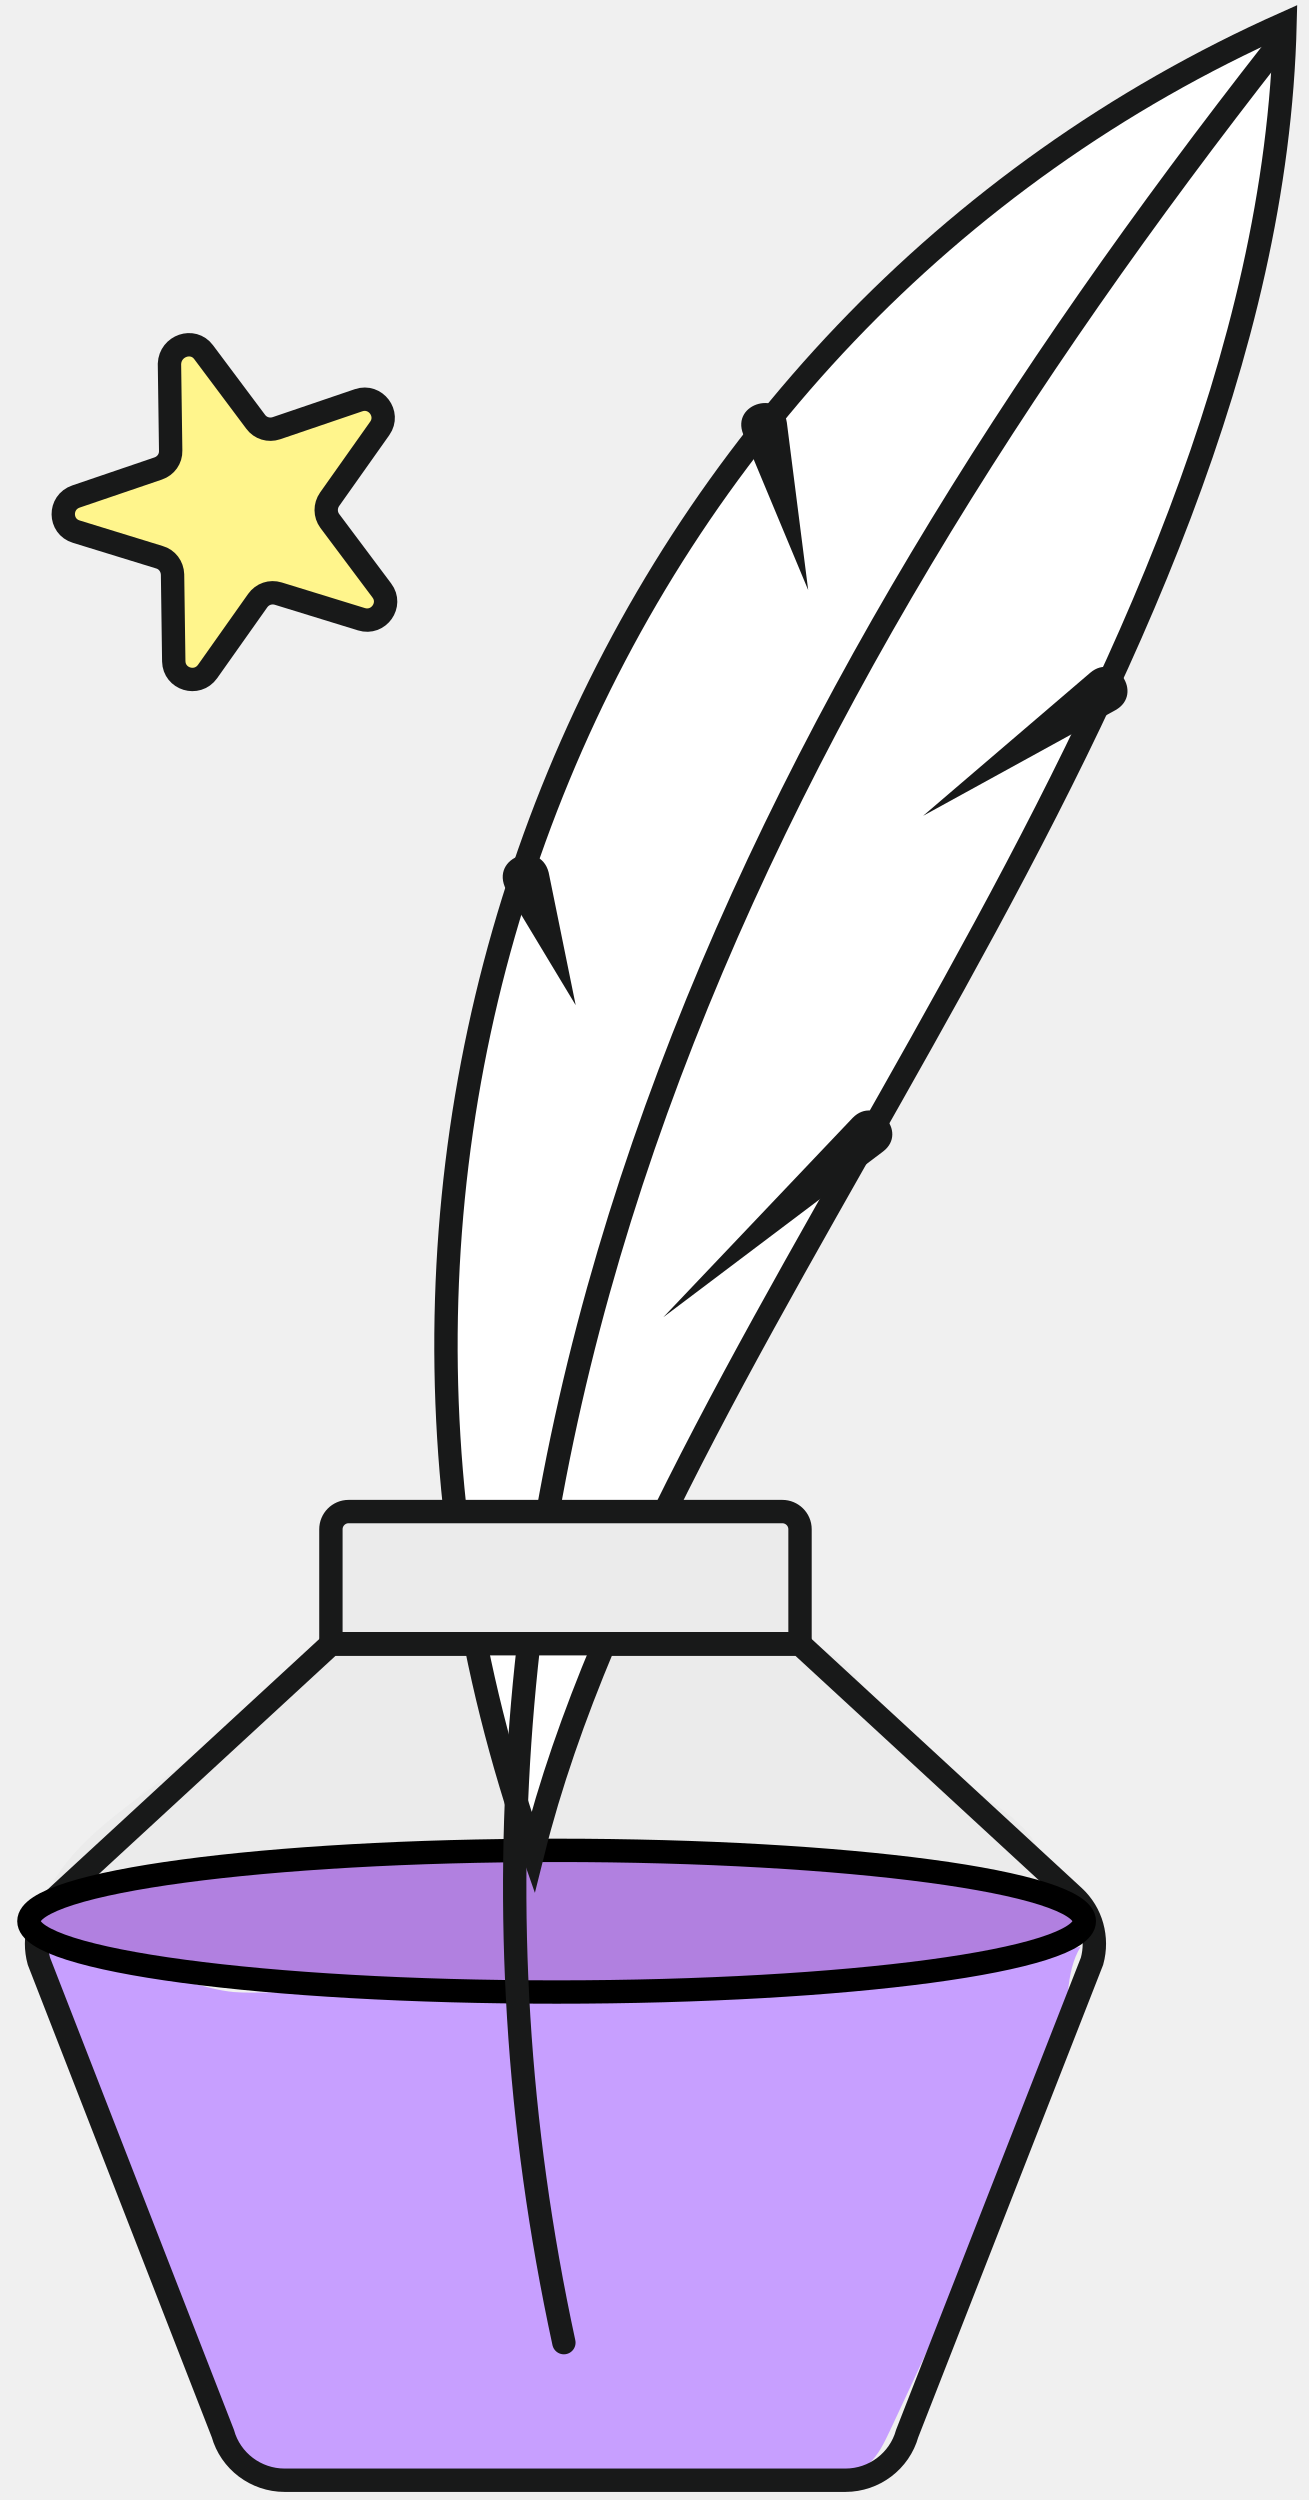
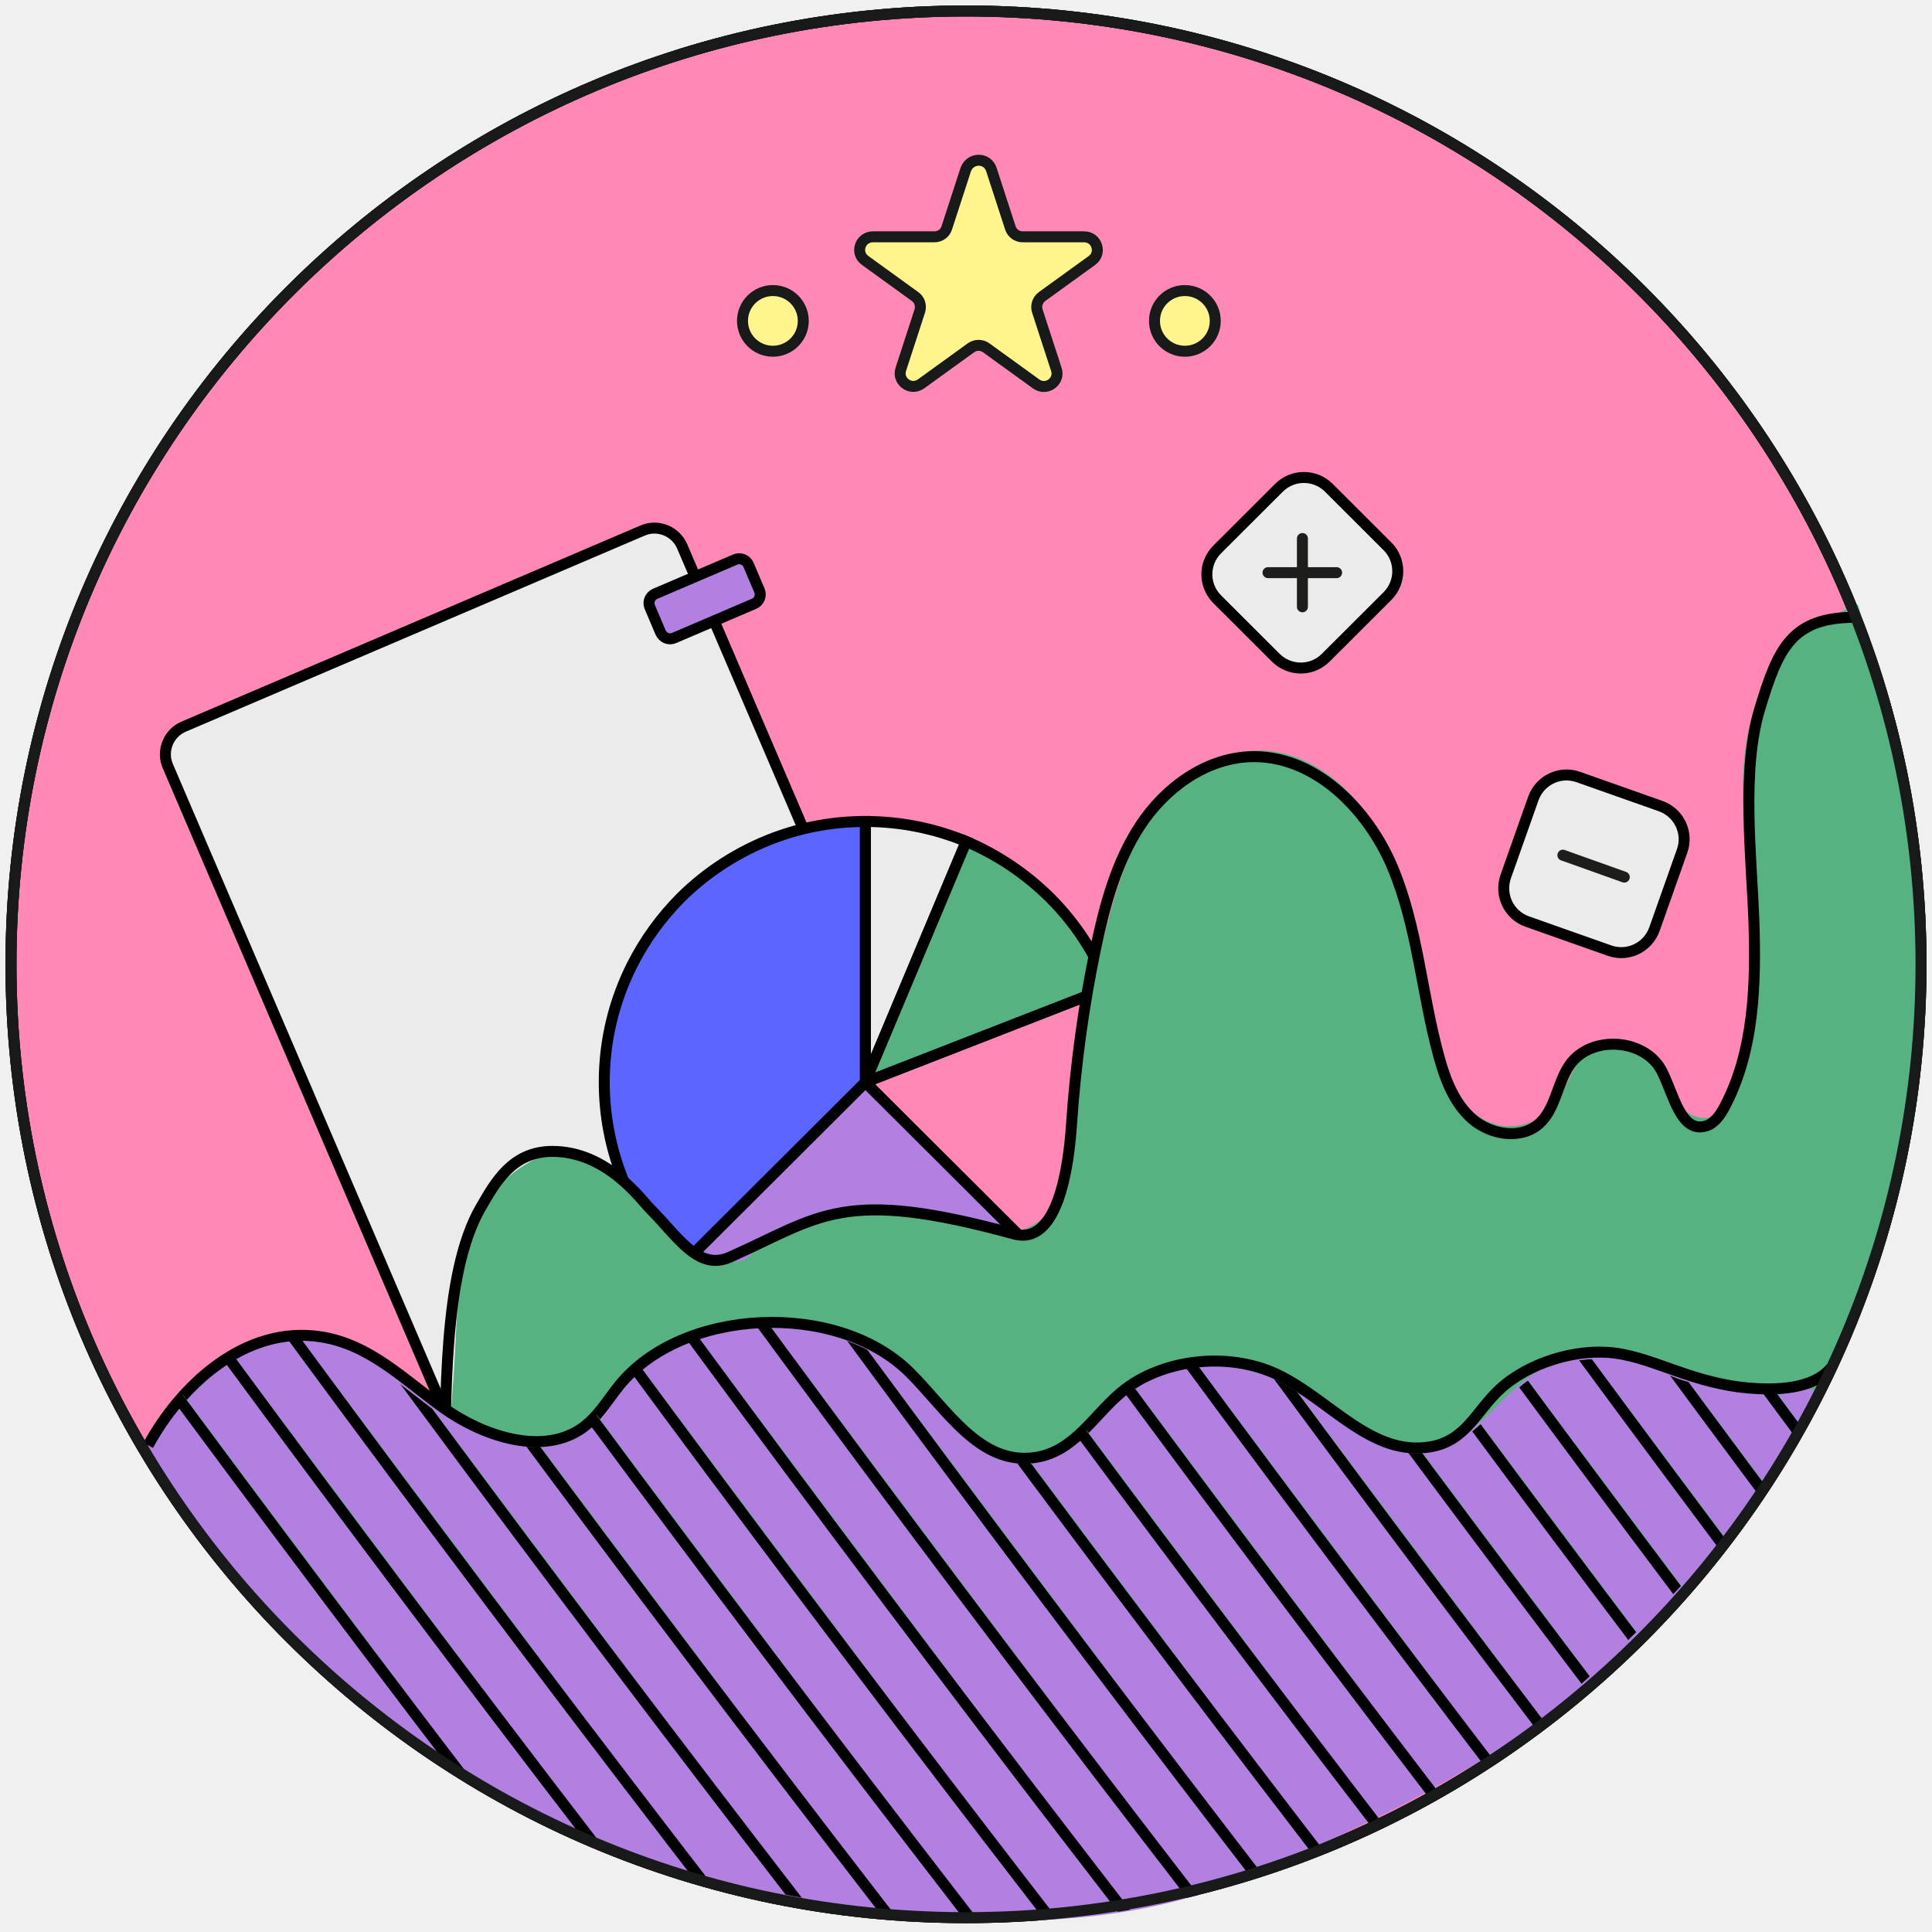
- <svg xmlns="http://www.w3.org/2000/svg" width="56" height="107" viewBox="0 0 56 107" fill="none">
-   <path d="M8.715 15.074L10.942 18.051C11.146 18.332 11.506 18.438 11.832 18.327L15.348 17.13C16.073 16.883 16.692 17.71 16.256 18.331L14.108 21.368C13.908 21.652 13.915 22.027 14.114 22.296L16.342 25.273C16.806 25.883 16.206 26.735 15.466 26.502L11.911 25.407C11.579 25.304 11.229 25.423 11.029 25.707L8.881 28.745C8.433 29.369 7.454 29.069 7.437 28.306L7.385 24.589C7.374 24.242 7.15 23.941 6.823 23.85L3.267 22.755C2.531 22.534 2.516 21.501 3.253 21.25L6.769 20.052C7.096 19.941 7.316 19.637 7.305 19.29L7.253 15.572C7.284 14.793 8.262 14.46 8.715 15.074Z" fill="#FFF58C" stroke="#181919" stroke-miterlimit="10" stroke-linecap="round" stroke-linejoin="round" />
-   <path d="M14.104 70.818C18.186 70.448 22.268 70.215 26.35 70.098C28.624 70.04 30.898 70.021 33.172 70.215C34.183 70.312 35.252 70.468 36.029 71.109C36.496 71.498 36.826 72.003 37.176 72.489C37.934 73.5 38.848 74.355 39.8 75.171C40.403 75.677 41.025 76.143 41.666 76.59C42.405 77.096 43.163 77.582 43.785 78.223C44.407 78.865 44.873 79.72 44.854 80.614C44.173 80.867 43.415 80.653 42.696 80.458C39.198 79.564 35.563 79.467 31.948 79.389C26.486 79.273 21.024 79.195 15.562 79.253C14.357 79.273 13.133 79.292 11.928 79.487C10.897 79.661 9.867 79.972 8.818 79.953C8.118 79.933 7.399 79.778 6.699 79.817C5.202 79.895 3.745 80.886 2.287 80.517C3.181 79.039 4.58 77.951 5.96 76.901C8.74 74.822 11.5 72.722 14.104 70.818Z" fill="#EBEBEB" />
-   <path d="M19.896 85.454C25.183 85.181 30.451 84.929 35.738 84.657C36.457 84.618 37.176 84.579 37.895 84.618C38.225 84.637 38.536 84.657 38.867 84.637C39.178 84.618 39.469 84.559 39.781 84.501C41.938 84.112 44.096 83.724 46.253 83.316C45.553 84.462 45.767 85.939 45.475 87.261C45.339 87.942 45.048 88.583 44.776 89.205C42.618 94.2 40.383 99.157 38.07 104.074C37.837 104.56 37.603 105.065 37.195 105.435C36.515 106.057 35.504 106.154 34.571 106.193C32.297 106.29 30.023 106.232 27.749 106.173C26.116 106.134 24.464 106.096 22.831 106.057C19.333 105.979 15.815 105.901 12.316 105.823C11.675 105.804 11.014 105.785 10.47 105.454C9.848 105.065 9.537 104.346 9.245 103.685C8.176 101.12 7.087 98.535 6.018 95.969C5.28 94.181 4.522 92.392 3.997 90.527C3.764 89.691 3.589 88.855 3.239 88.058C2.675 86.756 1.703 85.609 1.412 84.229C1.334 83.899 1.334 83.49 1.606 83.277C1.859 83.082 2.209 83.16 2.52 83.257C4.386 83.782 6.271 84.307 8.137 84.851C8.759 85.026 9.381 85.201 10.003 85.259C10.47 85.298 10.936 85.279 11.402 85.279C14.473 85.142 17.506 85.57 19.896 85.454Z" fill="#C79FFF" />
-   <path d="M46.739 83.938L38.828 104.152C38.498 105.338 37.41 106.154 36.185 106.154H12.18C10.956 106.154 9.867 105.338 9.537 104.152L1.665 83.938C1.393 82.946 1.684 81.877 2.442 81.177L14.163 70.371H34.241L45.962 81.177C46.72 81.877 47.011 82.946 46.739 83.938Z" stroke="#181919" stroke-miterlimit="10" />
-   <path d="M23.823 85.259C36.297 85.259 46.409 83.902 46.409 82.227C46.409 80.552 36.297 79.195 23.823 79.195C11.349 79.195 1.237 80.552 1.237 82.227C1.237 83.902 11.349 85.259 23.823 85.259Z" fill="#B180E0" stroke="black" stroke-miterlimit="10" />
-   <path d="M22.812 79.273C11.792 47.882 26.02 13.926 55 1C54.32 29.495 28.585 56.143 22.812 79.273Z" fill="white" stroke="#181919" stroke-miterlimit="10" />
-   <path d="M54.533 2.127C32.706 30 15.97 62.518 24.134 100.265" stroke="#181919" stroke-miterlimit="10" stroke-linecap="round" stroke-linejoin="round" />
-   <path d="M22.599 37.775C23.182 39.544 23.863 41.293 24.66 43.003L22.599 37.775Z" fill="white" />
-   <path d="M23.512 37.483L24.64 43.023L21.666 38.086C20.908 36.647 23.26 35.87 23.512 37.483Z" fill="#181919" />
-   <path d="M33.677 18.085L34.591 25.257L31.811 18.59C31.267 17.23 33.464 16.647 33.677 18.085Z" fill="#181919" />
-   <path d="M47.75 30.389L39.509 34.917L46.661 28.795C47.73 27.881 48.974 29.689 47.75 30.389Z" fill="#181919" />
-   <path d="M37.799 49.282L28.391 56.376L36.496 47.843C37.468 46.852 38.887 48.446 37.799 49.282Z" fill="#181919" />
-   <path d="M14.163 70.351V65.453C14.163 65.045 14.493 64.695 14.921 64.695H33.483C33.891 64.695 34.241 65.025 34.241 65.453V70.351H14.163Z" fill="#EBEBEB" stroke="#181919" stroke-miterlimit="10" />
+ <svg xmlns="http://www.w3.org/2000/svg" width="176" height="176" viewBox="0 0 176 176" fill="none">
+   <path d="M88 174.692C136.049 174.692 175 135.81 175 87.846C175 39.882 136.049 1 88 1C39.951 1 1 39.882 1 87.846C1 135.81 39.951 174.692 88 174.692Z" fill="#FF88B6" stroke="#181919" stroke-miterlimit="10" stroke-linecap="round" stroke-linejoin="round" />
+   <path d="M88 174.692C136.049 174.692 175 135.81 175 87.846C175 39.882 136.049 1 88 1C39.951 1 1 39.882 1 87.846C1 135.81 39.951 174.692 88 174.692Z" stroke="#181919" stroke-miterlimit="10" />
+   <path d="M43.337 135.213L15.286 69.785C14.69 68.403 15.344 66.791 16.728 66.196L58.546 48.328C59.93 47.733 61.545 48.386 62.141 49.767L90.192 115.195L43.337 135.213Z" fill="#EBEBEB" stroke="black" stroke-miterlimit="10" />
+   <path d="M60.18 57.619L59.2 55.316C58.988 54.836 59.219 54.279 59.7 54.087L66.967 50.977C67.448 50.766 68.005 50.996 68.198 51.476L69.178 53.78C69.39 54.26 69.159 54.817 68.678 55.009L61.411 58.118C60.93 58.33 60.392 58.099 60.18 57.619Z" fill="#B180E0" stroke="black" stroke-miterlimit="10" />
+   <path d="M88.02 76.657L78.83 98.556V74.834C82.079 74.834 85.194 75.487 88.02 76.657Z" fill="#EBEBEB" stroke="black" stroke-miterlimit="10" />
+   <path d="M102.612 98.576C102.612 102.414 101.709 106.041 100.074 109.247C98.94 111.511 97.44 113.584 95.652 115.369L78.848 98.614V98.576L100.978 89.958C102.036 92.626 102.612 95.543 102.612 98.576Z" fill="#FF88B6" stroke="black" stroke-miterlimit="10" />
+   <path d="M95.653 115.368C93.25 117.767 90.347 119.648 87.117 120.838C84.54 121.797 81.752 122.316 78.83 122.316C75.581 122.316 72.466 121.663 69.64 120.473C66.756 119.283 64.179 117.537 62.007 115.368L78.83 98.594V98.575H78.849V98.613L95.653 115.368Z" fill="#B180E0" stroke="black" stroke-miterlimit="10" />
+   <path d="M78.849 98.594H78.83" stroke="black" stroke-miterlimit="10" />
+   <path d="M100.979 89.957L78.849 98.574H78.83V98.555L88.02 76.656C90.885 77.866 93.48 79.631 95.653 81.781C97.96 84.084 99.787 86.867 100.979 89.957Z" fill="#56B381" stroke="black" stroke-miterlimit="10" />
+   <path d="M78.849 98.594H78.83" stroke="black" stroke-miterlimit="10" />
+   <path d="M78.829 74.834V98.595L62.006 115.369C59.718 113.066 57.873 110.302 56.661 107.212C55.623 104.525 55.046 101.627 55.046 98.575C55.046 94.737 55.969 91.109 57.584 87.904C58.738 85.62 60.237 83.567 62.006 81.782C64.41 79.402 67.313 77.521 70.562 76.312C73.138 75.352 75.926 74.834 78.829 74.834Z" fill="#5A66FF" stroke="black" stroke-miterlimit="10" />
+   <path d="M41.357 124.83C41.646 120.665 41.569 113.468 43.818 109.955C45.356 107.556 49.336 104.274 52.086 105.081C55.123 105.963 57.161 106.424 58.507 109.303C59.969 112.45 66.602 116.577 68.428 114.274C70.255 111.971 73.081 111.491 73.081 111.491C73.081 111.491 75.119 111.069 77.926 109.917C79.503 109.284 83.617 110.474 83.617 110.474C83.617 110.474 84.444 111.03 86.79 111.03C89.885 111.03 86.79 111.932 90.039 111.779C92.308 111.664 89.904 112.834 92.904 112.086C94.653 111.644 95.98 110.167 96.672 108.516C97.364 106.865 97.518 105.042 97.537 103.468C97.883 96.981 99.171 90.571 100.825 84.295C101.767 80.725 102.882 77.098 104.997 74.065C107.112 71.033 110.4 68.596 114.11 68.384C119.609 68.058 124.32 72.607 126.492 77.674C128.646 82.721 128.973 88.345 130.222 93.68C131.126 97.499 132.952 101.664 136.567 102.509C138.221 102.835 140.047 102.259 141.201 101.05C142.816 99.361 143.2 96.636 145.123 95.311C146.623 94.275 148.834 94.486 150.122 95.753C151.198 96.828 151.564 98.421 152.294 99.764C153.025 101.108 154.621 102.298 156.005 101.664C156.659 101.357 157.082 100.724 157.447 100.11C158.466 98.363 159.216 96.463 159.658 94.486C160.716 89.861 160.12 85.063 159.504 80.361C158.889 75.658 158.293 70.86 159.35 66.235C160.408 61.629 163.465 57.157 169.252 55.084C173.001 67.348 175.289 80.149 174.828 92.951C174.366 105.752 171.079 118.592 163.1 130.204C142.508 135.673 121.859 141.143 100.729 143.888C79.599 146.632 57.854 146.517 37.3 140.951C40.781 136.038 40.992 129.858 41.357 124.83Z" fill="#56B381" />
+   <path d="M40.396 135.021C40.742 127.882 40.223 116.136 43.818 109.956C45.106 107.749 46.644 104.889 50.316 104.889C55.296 104.889 58.372 109.265 59.218 110.109C61.737 112.624 63.583 115.81 66.486 114.524C74.773 110.839 76.676 108.113 92.384 112.412C96.326 113.487 97.345 106.463 97.614 102.394C97.979 97.02 98.71 91.665 99.806 86.407C100.632 82.472 101.69 78.499 103.901 75.16C106.112 71.82 109.707 69.153 113.726 68.941C119.628 68.634 124.608 73.624 126.877 79.056C129.145 84.487 129.511 90.514 131.068 96.195C131.645 98.325 132.471 100.513 134.144 101.953C135.817 103.392 138.547 103.833 140.2 102.375C141.719 101.031 141.835 98.69 142.988 97.02C144.93 94.237 149.891 94.583 151.41 97.615C152.467 99.707 153.121 103.219 155.37 102.586C156.178 102.356 156.678 101.607 157.081 100.878C159.812 95.753 159.965 89.669 159.773 83.873C159.562 78.077 158.62 70.208 160.292 64.642C161.965 59.076 163.195 56.217 169.06 56.236" stroke="black" stroke-miterlimit="10" />
+   <path d="M137.163 79.862L139.682 72.741C140.278 71.071 142.104 70.188 143.777 70.783L151.275 73.432C152.948 74.027 153.832 75.85 153.236 77.52L150.718 84.64C150.122 86.31 148.295 87.193 146.622 86.598L139.124 83.95C137.451 83.355 136.586 81.531 137.163 79.862Z" fill="#EBEBEB" stroke="black" stroke-miterlimit="10" />
+   <path d="M116.225 59.922L110.88 54.586C109.63 53.339 109.63 51.304 110.88 50.057L116.513 44.433C117.763 43.186 119.801 43.186 121.051 44.433L126.396 49.769C127.645 51.016 127.645 53.051 126.396 54.298L120.762 59.922C119.513 61.169 117.494 61.169 116.225 59.922Z" fill="#EBEBEB" stroke="black" stroke-miterlimit="10" />
+   <path d="M118.647 49.058V55.278" stroke="#1D1D1B" stroke-miterlimit="10" stroke-linecap="round" stroke-linejoin="round" />
+   <path d="M115.513 52.167H121.762" stroke="#1D1D1B" stroke-miterlimit="10" stroke-linecap="round" stroke-linejoin="round" />
+   <path d="M142.373 77.904L147.968 79.901" stroke="#1D1D1B" stroke-miterlimit="10" stroke-linecap="round" stroke-linejoin="round" />
+   <path d="M107.938 31.997C109.467 31.997 110.707 30.76 110.707 29.233C110.707 27.706 109.467 26.469 107.938 26.469C106.409 26.469 105.17 27.706 105.17 29.233C105.17 30.76 106.409 31.997 107.938 31.997Z" fill="#FFF58C" stroke="#181919" stroke-miterlimit="10" stroke-linecap="round" stroke-linejoin="round" />
+   <path d="M70.408 31.997C71.937 31.997 73.177 30.76 73.177 29.233C73.177 27.706 71.937 26.469 70.408 26.469C68.879 26.469 67.639 27.706 67.639 29.233C67.639 30.76 68.879 31.997 70.408 31.997Z" fill="#FFF58C" stroke="#181919" stroke-miterlimit="10" stroke-linecap="round" stroke-linejoin="round" />
+   <path d="M90.308 15.433L92.038 20.749C92.192 21.248 92.653 21.575 93.172 21.575H98.767C99.921 21.575 100.402 23.052 99.479 23.724L94.941 27.006C94.518 27.313 94.345 27.851 94.499 28.33L96.229 33.647C96.595 34.741 95.326 35.662 94.384 34.971L89.846 31.689C89.423 31.382 88.866 31.382 88.443 31.689L83.905 34.971C82.963 35.643 81.713 34.741 82.059 33.647L83.79 28.33C83.944 27.831 83.771 27.294 83.348 27.006L78.81 23.724C77.868 23.052 78.349 21.575 79.522 21.575H85.116C85.635 21.575 86.097 21.248 86.251 20.749L87.981 15.433C88.385 14.32 89.942 14.32 90.308 15.433Z" fill="#FFF58C" stroke="#181919" stroke-miterlimit="10" stroke-linecap="round" stroke-linejoin="round" />
+   <path d="M151.947 124.869C148.352 123.103 143.526 122.892 140.104 124.907C136.547 126.999 134.624 131.221 130.375 131.951C124.973 132.891 121.204 127.652 116.398 125.368C111.918 123.237 105.804 123.947 102.17 126.999C99.651 129.11 97.94 132.335 94.441 132.91C89.308 133.755 86.27 128.477 82.847 125.118C76.214 118.612 62.198 119.264 56.469 126.346C55.315 127.767 54.431 129.398 52.796 130.434C49.143 132.738 43.856 130.895 40.395 128.381C36.934 125.886 33.762 122.642 29.263 121.932C22.322 120.857 16.477 126.404 13.536 131.816C13.536 131.816 24.264 151.143 43.337 162.524C62.41 173.906 94.537 179.068 112.821 171.276C131.106 163.484 150.967 154.521 165.925 126.961C163.772 125.483 155.562 126.634 151.947 124.869Z" fill="#B180E0" />
+   <path d="M13.497 131.663C16.439 126.25 22.284 120.704 29.224 121.779C33.704 122.469 36.877 125.732 40.357 128.227C43.817 130.722 49.105 132.584 52.758 130.281C54.392 129.244 55.276 127.613 56.43 126.193C62.179 119.111 76.195 118.477 82.809 124.964C86.212 128.304 89.269 133.601 94.402 132.757C97.882 132.181 99.613 128.957 102.131 126.845C105.784 123.794 111.879 123.084 116.359 125.214C121.166 127.498 124.934 132.737 130.337 131.797C133.548 131.24 134.49 128.534 136.624 126.557C139.239 124.139 143.584 122.815 147.083 123.256C149.025 123.506 150.871 124.254 152.716 124.888C154.831 125.636 157.004 126.25 159.253 126.442C161.638 126.653 165.156 126.615 166.809 124.6" stroke="black" stroke-miterlimit="10" />
+   <mask id="mask0_457_7472" style="mask-type:luminance" maskUnits="userSpaceOnUse" x="12" y="120" width="154" height="55">
+     <path d="M12.941 132.143C15.901 126.73 21.765 121.184 28.726 122.258C33.224 122.949 36.416 126.212 39.896 128.707C43.376 131.202 48.683 133.064 52.355 130.761C53.989 129.724 54.893 128.093 56.046 126.673C61.814 119.591 75.888 118.957 82.541 125.444C85.963 128.784 89.02 134.081 94.173 133.237C97.672 132.661 99.402 129.437 101.921 127.325C105.574 124.274 111.707 123.564 116.206 125.694C121.032 127.978 124.82 133.217 130.242 132.277C134.51 131.548 136.432 127.325 140.009 125.233C143.45 123.218 148.276 123.429 151.891 125.195C155.505 126.961 162.081 126.654 165.888 127.46C159.12 140.491 138.817 160.317 125.512 166.708C115.091 171.718 101.363 175.422 90.712 174.846C62.026 173.311 46.798 165.614 33.917 155.711C26.784 150.203 17.44 136.768 12.941 132.143Z" fill="white" />
+   </mask>
+   <g mask="url(#mask0_457_7472)">
+     <path d="M159.408 94.524C181.192 124.887 203.59 154.847 226.605 184.345Z" fill="#56B381" />
+     <path d="M159.408 94.524C181.192 124.887 203.59 154.847 226.605 184.345" stroke="black" stroke-miterlimit="10" />
+     <path d="M152.16 94.524C173.943 124.887 196.342 154.847 219.356 184.345Z" fill="#56B381" />
+     <path d="M152.16 94.524C173.943 124.887 196.342 154.847 219.356 184.345" stroke="black" stroke-miterlimit="10" />
+     <path d="M144.892 94.524C166.676 124.887 189.075 154.847 212.089 184.345Z" fill="#56B381" />
+     <path d="M144.892 94.524C166.676 124.887 189.075 154.847 212.089 184.345" stroke="black" stroke-miterlimit="10" />
+     <path d="M137.624 94.524C159.408 124.887 181.807 154.847 204.821 184.345Z" fill="#56B381" />
+     <path d="M137.624 94.524C159.408 124.887 181.807 154.847 204.821 184.345" stroke="black" stroke-miterlimit="10" />
+     <path d="M130.357 94.524C152.14 124.887 174.539 154.847 197.553 184.345Z" fill="#56B381" />
+     <path d="M130.357 94.524C152.14 124.887 174.539 154.847 197.553 184.345" stroke="black" stroke-miterlimit="10" />
+     <path d="M123.089 94.524C144.873 124.887 167.272 154.847 190.286 184.345Z" fill="#56B381" />
+     <path d="M123.089 94.524C144.873 124.887 167.272 154.847 190.286 184.345" stroke="black" stroke-miterlimit="10" />
+     <path d="M115.822 94.524C137.605 124.887 160.004 154.847 183.018 184.345Z" fill="#56B381" />
+     <path d="M115.822 94.524C137.605 124.887 160.004 154.847 183.018 184.345" stroke="black" stroke-miterlimit="10" />
+     <path d="M108.573 94.524C130.357 124.887 152.756 154.847 175.77 184.345Z" fill="#56B381" />
+     <path d="M108.573 94.524C130.357 124.887 152.756 154.847 175.77 184.345" stroke="black" stroke-miterlimit="10" />
+     <path d="M101.305 94.524C123.089 124.887 145.488 154.847 168.502 184.345Z" fill="#56B381" />
+     <path d="M101.305 94.524C123.089 124.887 145.488 154.847 168.502 184.345" stroke="black" stroke-miterlimit="10" />
+     <path d="M94.038 94.524C115.821 124.887 138.22 154.847 161.235 184.345Z" fill="#56B381" />
+     <path d="M94.038 94.524C115.821 124.887 138.22 154.847 161.235 184.345" stroke="black" stroke-miterlimit="10" />
+     <path d="M86.77 94.524C108.554 124.887 130.953 154.847 153.967 184.345Z" fill="#56B381" />
+     <path d="M86.77 94.524C108.554 124.887 130.953 154.847 153.967 184.345" stroke="black" stroke-miterlimit="10" />
+     <path d="M79.503 94.524C101.286 124.887 123.685 154.847 146.699 184.345Z" fill="#56B381" />
+     <path d="M79.503 94.524C101.286 124.887 123.685 154.847 146.699 184.345" stroke="black" stroke-miterlimit="10" />
+     <path d="M72.235 94.524C94.019 124.887 116.418 154.847 139.432 184.345Z" fill="#56B381" />
+     <path d="M72.235 94.524C94.019 124.887 116.418 154.847 139.432 184.345" stroke="black" stroke-miterlimit="10" />
+     <path d="M64.967 94.524C86.751 124.887 109.15 154.847 132.164 184.345Z" fill="#56B381" />
+     <path d="M64.967 94.524C86.751 124.887 109.15 154.847 132.164 184.345" stroke="black" stroke-miterlimit="10" />
+     <path d="M57.719 94.524C79.503 124.887 101.902 154.847 124.916 184.345Z" fill="#56B381" />
+     <path d="M57.719 94.524C79.503 124.887 101.902 154.847 124.916 184.345" stroke="black" stroke-miterlimit="10" />
+     <path d="M50.451 94.524C72.235 124.887 94.634 154.847 117.648 184.345Z" fill="#56B381" />
+     <path d="M50.451 94.524C72.235 124.887 94.634 154.847 117.648 184.345" stroke="black" stroke-miterlimit="10" />
+     <path d="M43.184 94.524C64.967 124.887 87.366 154.847 110.38 184.345Z" fill="#56B381" />
+     <path d="M43.184 94.524C64.967 124.887 87.366 154.847 110.38 184.345" stroke="black" stroke-miterlimit="10" />
+     <path d="M35.916 94.524C57.7 124.887 80.099 154.847 103.113 184.345Z" fill="#56B381" />
+     <path d="M35.916 94.524C57.7 124.887 80.099 154.847 103.113 184.345" stroke="black" stroke-miterlimit="10" />
+     <path d="M28.648 94.524C50.432 124.887 72.831 154.847 95.845 184.345Z" fill="#56B381" />
+     <path d="M28.648 94.524C50.432 124.887 72.831 154.847 95.845 184.345" stroke="black" stroke-miterlimit="10" />
+     <path d="M21.381 94.524C43.165 124.887 65.564 154.847 88.578 184.345Z" fill="#56B381" />
+     <path d="M21.381 94.524C43.165 124.887 65.564 154.847 88.578 184.345" stroke="black" stroke-miterlimit="10" />
+     <path d="M14.113 94.524C35.897 124.887 58.296 154.847 81.31 184.345Z" fill="#56B381" />
+     <path d="M14.113 94.524C35.897 124.887 58.296 154.847 81.31 184.345" stroke="black" stroke-miterlimit="10" />
+     <path d="M6.865 94.524C28.648 124.887 51.047 154.847 74.061 184.345Z" fill="#56B381" />
+     <path d="M6.865 94.524C28.648 124.887 51.047 154.847 74.061 184.345" stroke="black" stroke-miterlimit="10" />
+     <path d="M-0.403 94.524C21.381 124.887 43.78 154.847 66.794 184.345Z" fill="#56B381" />
+     <path d="M-0.403 94.524C21.381 124.887 43.78 154.847 66.794 184.345" stroke="black" stroke-miterlimit="10" />
+     <path d="M-7.67 94.524C14.113 124.887 36.512 154.847 59.526 184.345Z" fill="#56B381" />
+     <path d="M-7.67 94.524C14.113 124.887 36.512 154.847 59.526 184.345" stroke="black" stroke-miterlimit="10" />
+     <path d="M-14.938 94.524C6.846 124.887 29.245 154.847 52.259 184.345Z" fill="#56B381" />
+     <path d="M-14.938 94.524C6.846 124.887 29.245 154.847 52.259 184.345" stroke="black" stroke-miterlimit="10" />
+     <path d="M-22.206 94.524C-0.422 124.887 21.977 154.847 44.991 184.345Z" fill="#56B381" />
+     <path d="M-22.206 94.524C-0.422 124.887 21.977 154.847 44.991 184.345" stroke="black" stroke-miterlimit="10" />
+     <path d="M-29.473 94.524C-7.69 124.887 14.709 154.847 37.723 184.345Z" fill="#56B381" />
+     <path d="M-29.473 94.524C-7.69 124.887 14.709 154.847 37.723 184.345" stroke="black" stroke-miterlimit="10" />
+     <path d="M-36.722 94.524C-14.938 124.887 7.461 154.847 30.475 184.345Z" fill="#56B381" />
+     <path d="M-36.722 94.524C-14.938 124.887 7.461 154.847 30.475 184.345" stroke="black" stroke-miterlimit="10" />
+     <path d="M-43.989 94.524C-22.206 124.887 0.193 154.847 23.207 184.345Z" fill="#56B381" />
+     <path d="M-43.989 94.524C-22.206 124.887 0.193 154.847 23.207 184.345" stroke="black" stroke-miterlimit="10" />
+     <path d="M-51.257 94.524C-29.473 124.887 -7.074 154.847 15.94 184.345Z" fill="#56B381" />
+     <path d="M-51.257 94.524C-29.473 124.887 -7.074 154.847 15.94 184.345" stroke="black" stroke-miterlimit="10" />
+   </g>
+   <path d="M88 174.692C136.049 174.692 175 135.81 175 87.846C175 39.882 136.049 1 88 1C39.951 1 1 39.882 1 87.846C1 135.81 39.951 174.692 88 174.692Z" stroke="#181919" stroke-miterlimit="10" stroke-linecap="round" stroke-linejoin="round" />
</svg>
